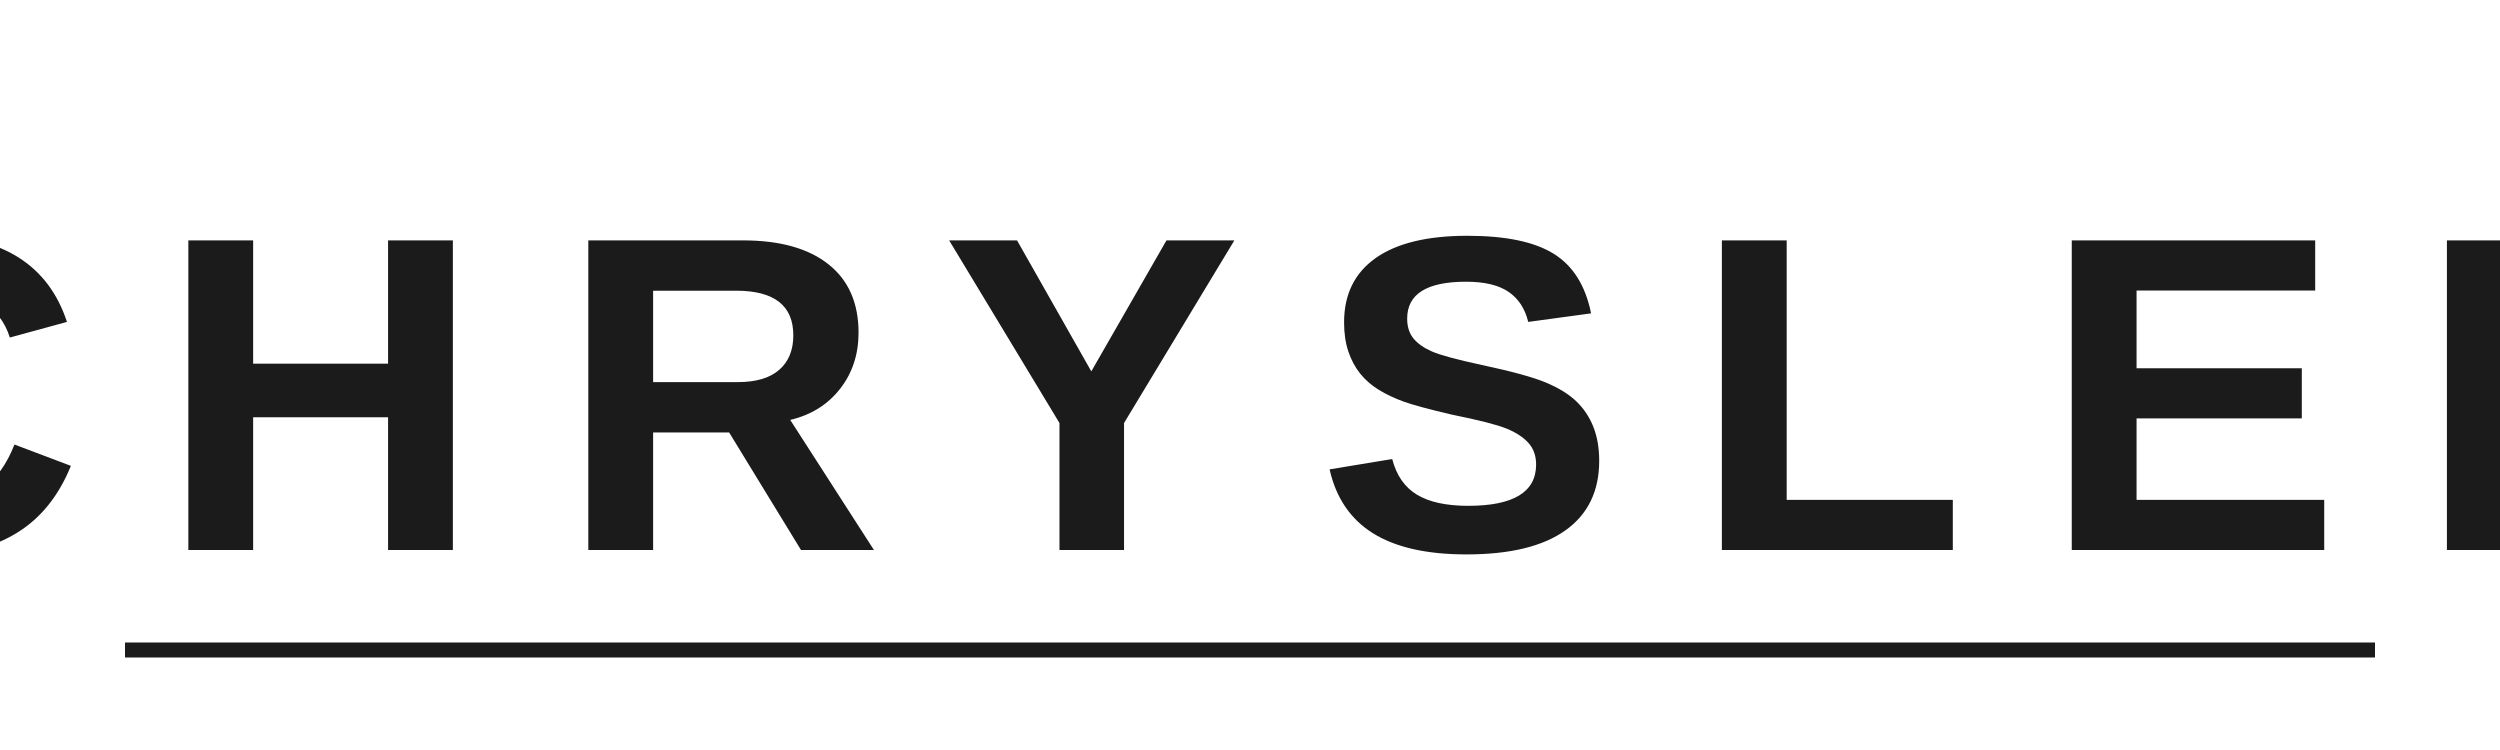
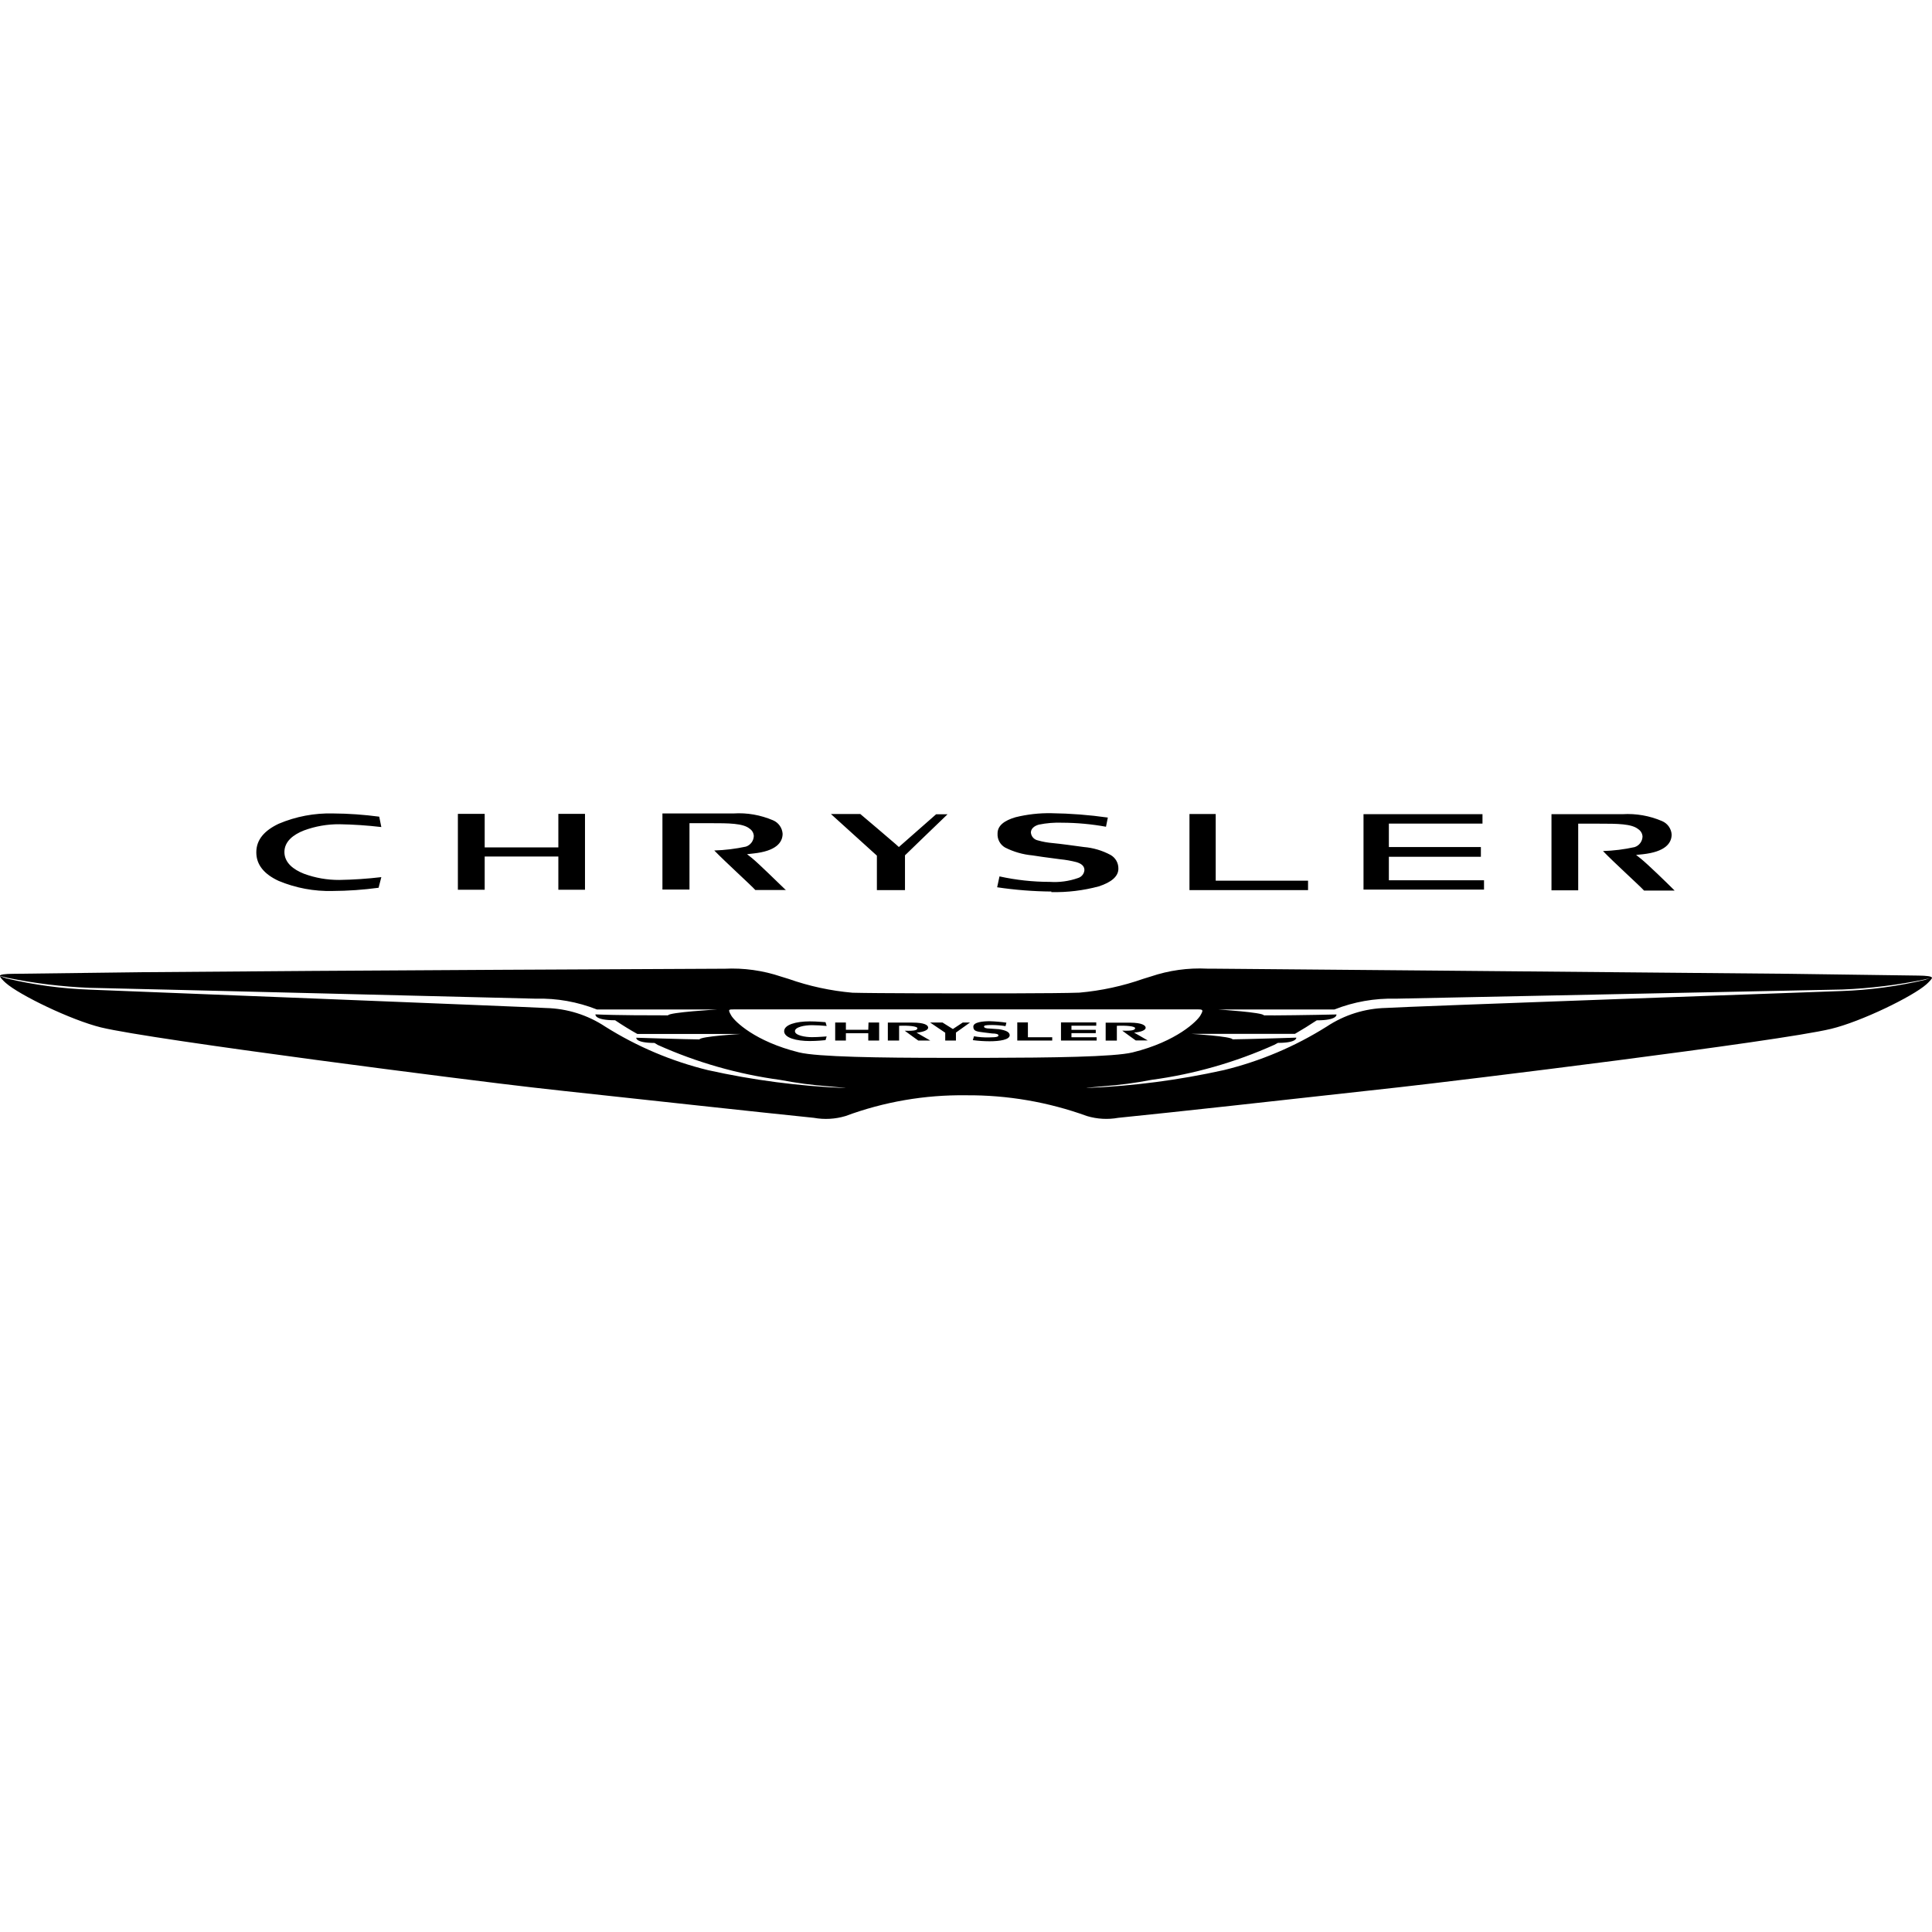
- <svg xmlns="http://www.w3.org/2000/svg" viewBox="0 0 1000 300">
-   <text x="500" y="220" text-anchor="middle" font-family="Arial,sans-serif" font-weight="bold" font-size="180" fill="#1B1B1B" letter-spacing="30">CHRYSLER</text>
-   <line x1="50" y1="260" x2="950" y2="260" stroke="#1B1B1B" stroke-width="6" />
+ <svg xmlns="http://www.w3.org/2000/svg" fill="#000000" role="img" viewBox="0 0 24 24">
+   <path d="M24 12.146c0-0.0 0-.001 0-.001l-.001 0c-.004-.017-.064-.025-.172-.026l-1.595-.022c-2.439-.022-6.979-.064-7.185-.064h-.05a1.895 1.895 0 0 0-.703.098l-.091.028a3.255 3.255 0 0 1-.795.172c-.284.011-1.363.009-1.409.009s-1.126 0-1.409-.008a3.243 3.243 0 0 1-.795-.172l-.091-.028a1.905 1.905 0 0 0-.704-.098h-.044c-.207 0-4.747.021-7.185.043l-1.601.02c-.109 0-.173.009-.172.026l.091.023c.336.069.677.111 1.02.125.653.013 5.435.133 5.55.135.258-.007.515.039.756.134h1.497s-.605.035-.613.073h-.037c-.151 0-.607 0-.865-.012 0 0-.019.073.244.073.092.062.188.121.276.17h1.287s-.505.03-.515.068c-.06 0-.28-.006-.491-.012l-.294-.009s-.015.064.227.065l.041.025c.483.217.995.363 1.52.434.199.038.4.065.603.08 0 0 .244.022.202.021a9.649 9.649 0 0 1-1.701-.222 4.32 4.32 0 0 1-1.276-.54 1.392 1.392 0 0 0-.738-.232c-.17-.012-5.649-.228-5.66-.228a5.343 5.343 0 0 1-1.043-.14L0 12.126c0 .015.038.055.071.084.169.15.81.461 1.184.553.649.157 4.644.665 5.354.745l.393.044c1.073.116 2.421.264 3.108.334a.844.844 0 0 0 .393-.022A4.145 4.145 0 0 1 12 13.606a4.312 4.312 0 0 1 1.503.258.835.835 0 0 0 .388.022c.687-.069 2.04-.219 3.103-.337l.398-.044c.71-.079 4.704-.567 5.353-.724.375-.09 1.015-.402 1.185-.553.03-.027.067-.065.07-.081l.001-0c0-0-0-.001-0-.001zm-12.265.995c-.795 0-1.581-.011-1.81-.068-.545-.135-.799-.384-.842-.459-.043-.076-.032-.075.035-.075h5.76c.068 0 .073.007.034.075-.038.068-.294.324-.841.459-.229.057-1.015.066-1.81.068h-.526zm12.188-.971a5.345 5.345 0 0 1-1.044.141c-.012 0-5.497.196-5.661.21a1.392 1.392 0 0 0-.738.232 4.32 4.32 0 0 1-1.276.54 9.649 9.649 0 0 1-1.701.222c-.042 0 .202-.021.202-.021a5.187 5.187 0 0 0 .602-.08 5.519 5.519 0 0 0 1.521-.434l.047-.025c.241 0 .228-.065.228-.065l-.294.009c-.218.006-.442.012-.498.012-.01-.037-.511-.068-.511-.068h1.286a5.359 5.359 0 0 0 .271-.168c.263 0 .245-.073.245-.073-.283.007-.809.014-.902.011-.009-.037-.569-.073-.569-.073h1.446a1.933 1.933 0 0 1 .76-.134l5.553-.114a6.361 6.361 0 0 0 1.02-.125l.068-.017-.054.018zm-11.963.532h.09l-.175.125v.099h-.133v-.097l-.188-.127h.154l.129.081.123-.081zm.809.183h.302v.041h-.434v-.225h.132v.184zm.541 0h.313v.041h-.443v-.225h.438v.041h-.308v.051h.302v.041h-.302v.05zm-2.522-.183h.133v.224h-.135v-.091h-.278v.091h-.133v-.224h.133v.09h.278l.003-.09zm.598.126l.17.098h-.149s-.136-.097-.168-.122c.135.005.157-.01.157-.032s-.106-.035-.227-.029v.183h-.14v-.223h.305c.15 0 .196.031.196.063 0 .029-.055.054-.144.062zm2.715-.056c0-.023-.106-.035-.227-.029v.184h-.139v-.223h.301c.15 0 .196.034.196.063 0 .029-.055.054-.144.06l.17.098h-.149s-.136-.097-.168-.122c.134.005.16-.01.16-.032zm-1.558.087c0 .057-.123.076-.251.076a1.611 1.611 0 0 1-.207-.014l.014-.048a.939.939 0 0 0 .189.014c.108 0 .115-.013.115-.026 0-.014-.03-.023-.079-.023l-.098-.012c-.095-.012-.135-.016-.135-.073s.124-.067.203-.067a1.814 1.814 0 0 1 .208.018l-.011.043a1.138 1.138 0 0 0-.164-.014c-.084 0-.103.005-.103.02s.028.024.07.024l.114.008c.089.014.133.035.135.074zM9.875 12.81c0 .052.127.074.211.074s.164-.009.183-.009l-.014.046c-.024.002-.106.011-.196.011-.168 0-.318-.04-.318-.122s.15-.122.318-.122c.098 0 .176.01.196.01l.014.047a1.964 1.964 0 0 0-.183-.01c-.088 0-.211.022-.211.075zm.997-2.2l-.55-.498h.365l.209.177.229.196.041.037.041-.036.422-.371h.142c-.178.17-.509.491-.509.491l-.02.019v.432h-.349v-.428l-.021-.019zm5.377.447h-1.473v-.945h.326v.828h1.147v.117zm2.186-.006H16.938v-.937h1.478v.117h-1.163v.291h1.143v.121h-1.143v.292h1.182v.116zm-12.414.002h-.333v-.943h.333v.417h.915V10.11h.331v.943h-.331V10.64h-.915v.413zm2.544-.003H8.229v-.945h.883c.168-.011.336.019.491.085a.196.196 0 0 1 .119.168c-.001.108-.081.214-.361.244l-.081.009.062.049c.089.073.312.294.416.393l.01.003h-.385c-.057-.063-.373-.349-.51-.491a2.199 2.199 0 0 0 .393-.048.143.143 0 0 0 .098-.132.115.115 0 0 0-.052-.091c-.081-.068-.265-.068-.481-.068h-.266v.824zm4.906-.242c0-.057-.049-.083-.098-.098a1.295 1.295 0 0 0-.203-.036c-.184-.024-.279-.037-.344-.048a.938.938 0 0 1-.341-.098.187.187 0 0 1-.093-.173c-.001-.099.084-.162.223-.203.146-.036.296-.053.447-.05.234.003.468.021.7.054l-.023.114a3.124 3.124 0 0 0-.541-.05 1.229 1.229 0 0 0-.294.024c-.061.017-.098.054-.098.098a.109.109 0 0 0 .088.098c.06.017.121.028.183.033.103.01.248.03.387.049a.851.851 0 0 1 .331.098.191.191 0 0 1 .098.17c.001.096-.086.17-.244.221a2.094 2.094 0 0 1-.589.071l.001-.007a4.833 4.833 0 0 1-.674-.053l.029-.135c.205.045.415.068.625.068a.875.875 0 0 0 .351-.048.112.112 0 0 0 .079-.098zm-10.287-.221c0-.158.103-.271.278-.354a1.622 1.622 0 0 1 .678-.128c.191.001.382.015.571.04l.026.129a5.131 5.131 0 0 0-.521-.035 1.24 1.24 0 0 0-.44.077c-.133.052-.243.137-.243.269.001.132.111.217.243.269.141.052.29.078.44.077a5.131 5.131 0 0 0 .521-.035l-.034.132a4.438 4.438 0 0 1-.571.04 1.632 1.632 0 0 1-.67-.125c-.18-.083-.278-.2-.278-.354zm16.421.473h-.332v-.946h.883a1.079 1.079 0 0 1 .491.086.196.196 0 0 1 .119.167c-.001.109-.081.215-.361.245l-.081.008.062.049c.089.073.312.289.416.393v.001h-.379c-.057-.063-.374-.349-.51-.491a2.118 2.118 0 0 0 .393-.049.142.142 0 0 0 .098-.131.115.115 0 0 0-.052-.091c-.082-.069-.265-.069-.481-.069h-.266v.827z" />
</svg>
